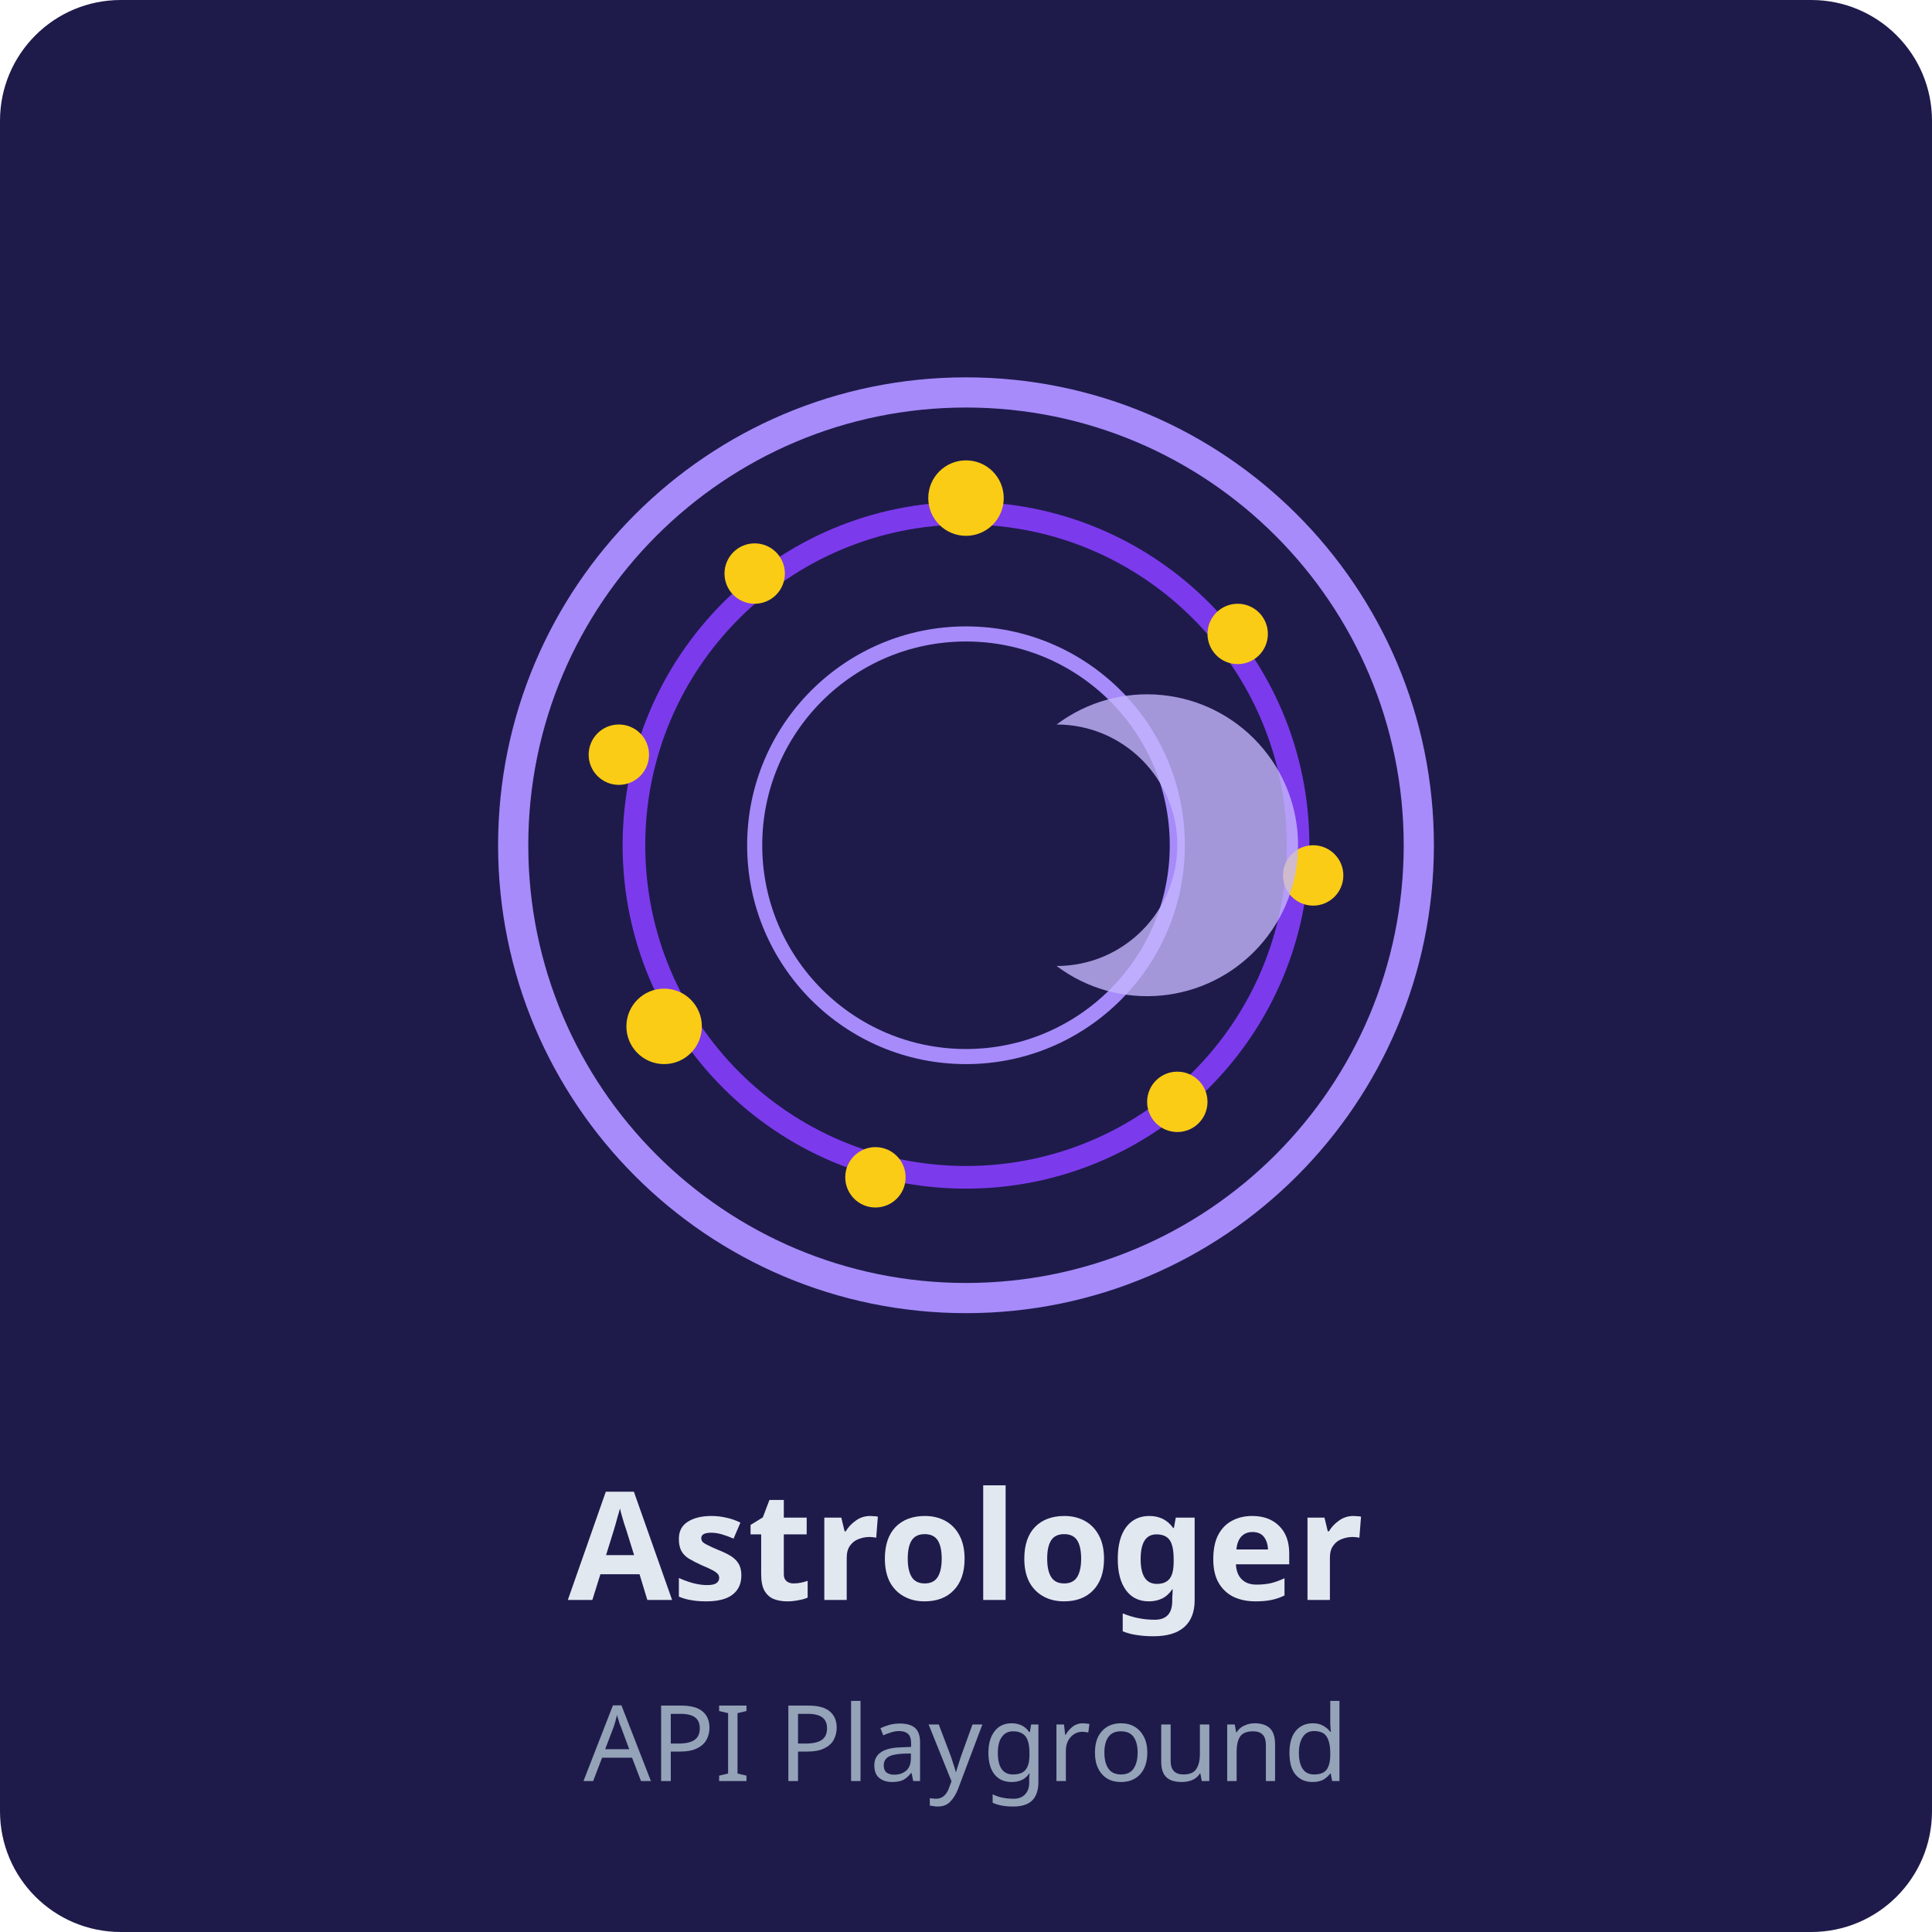
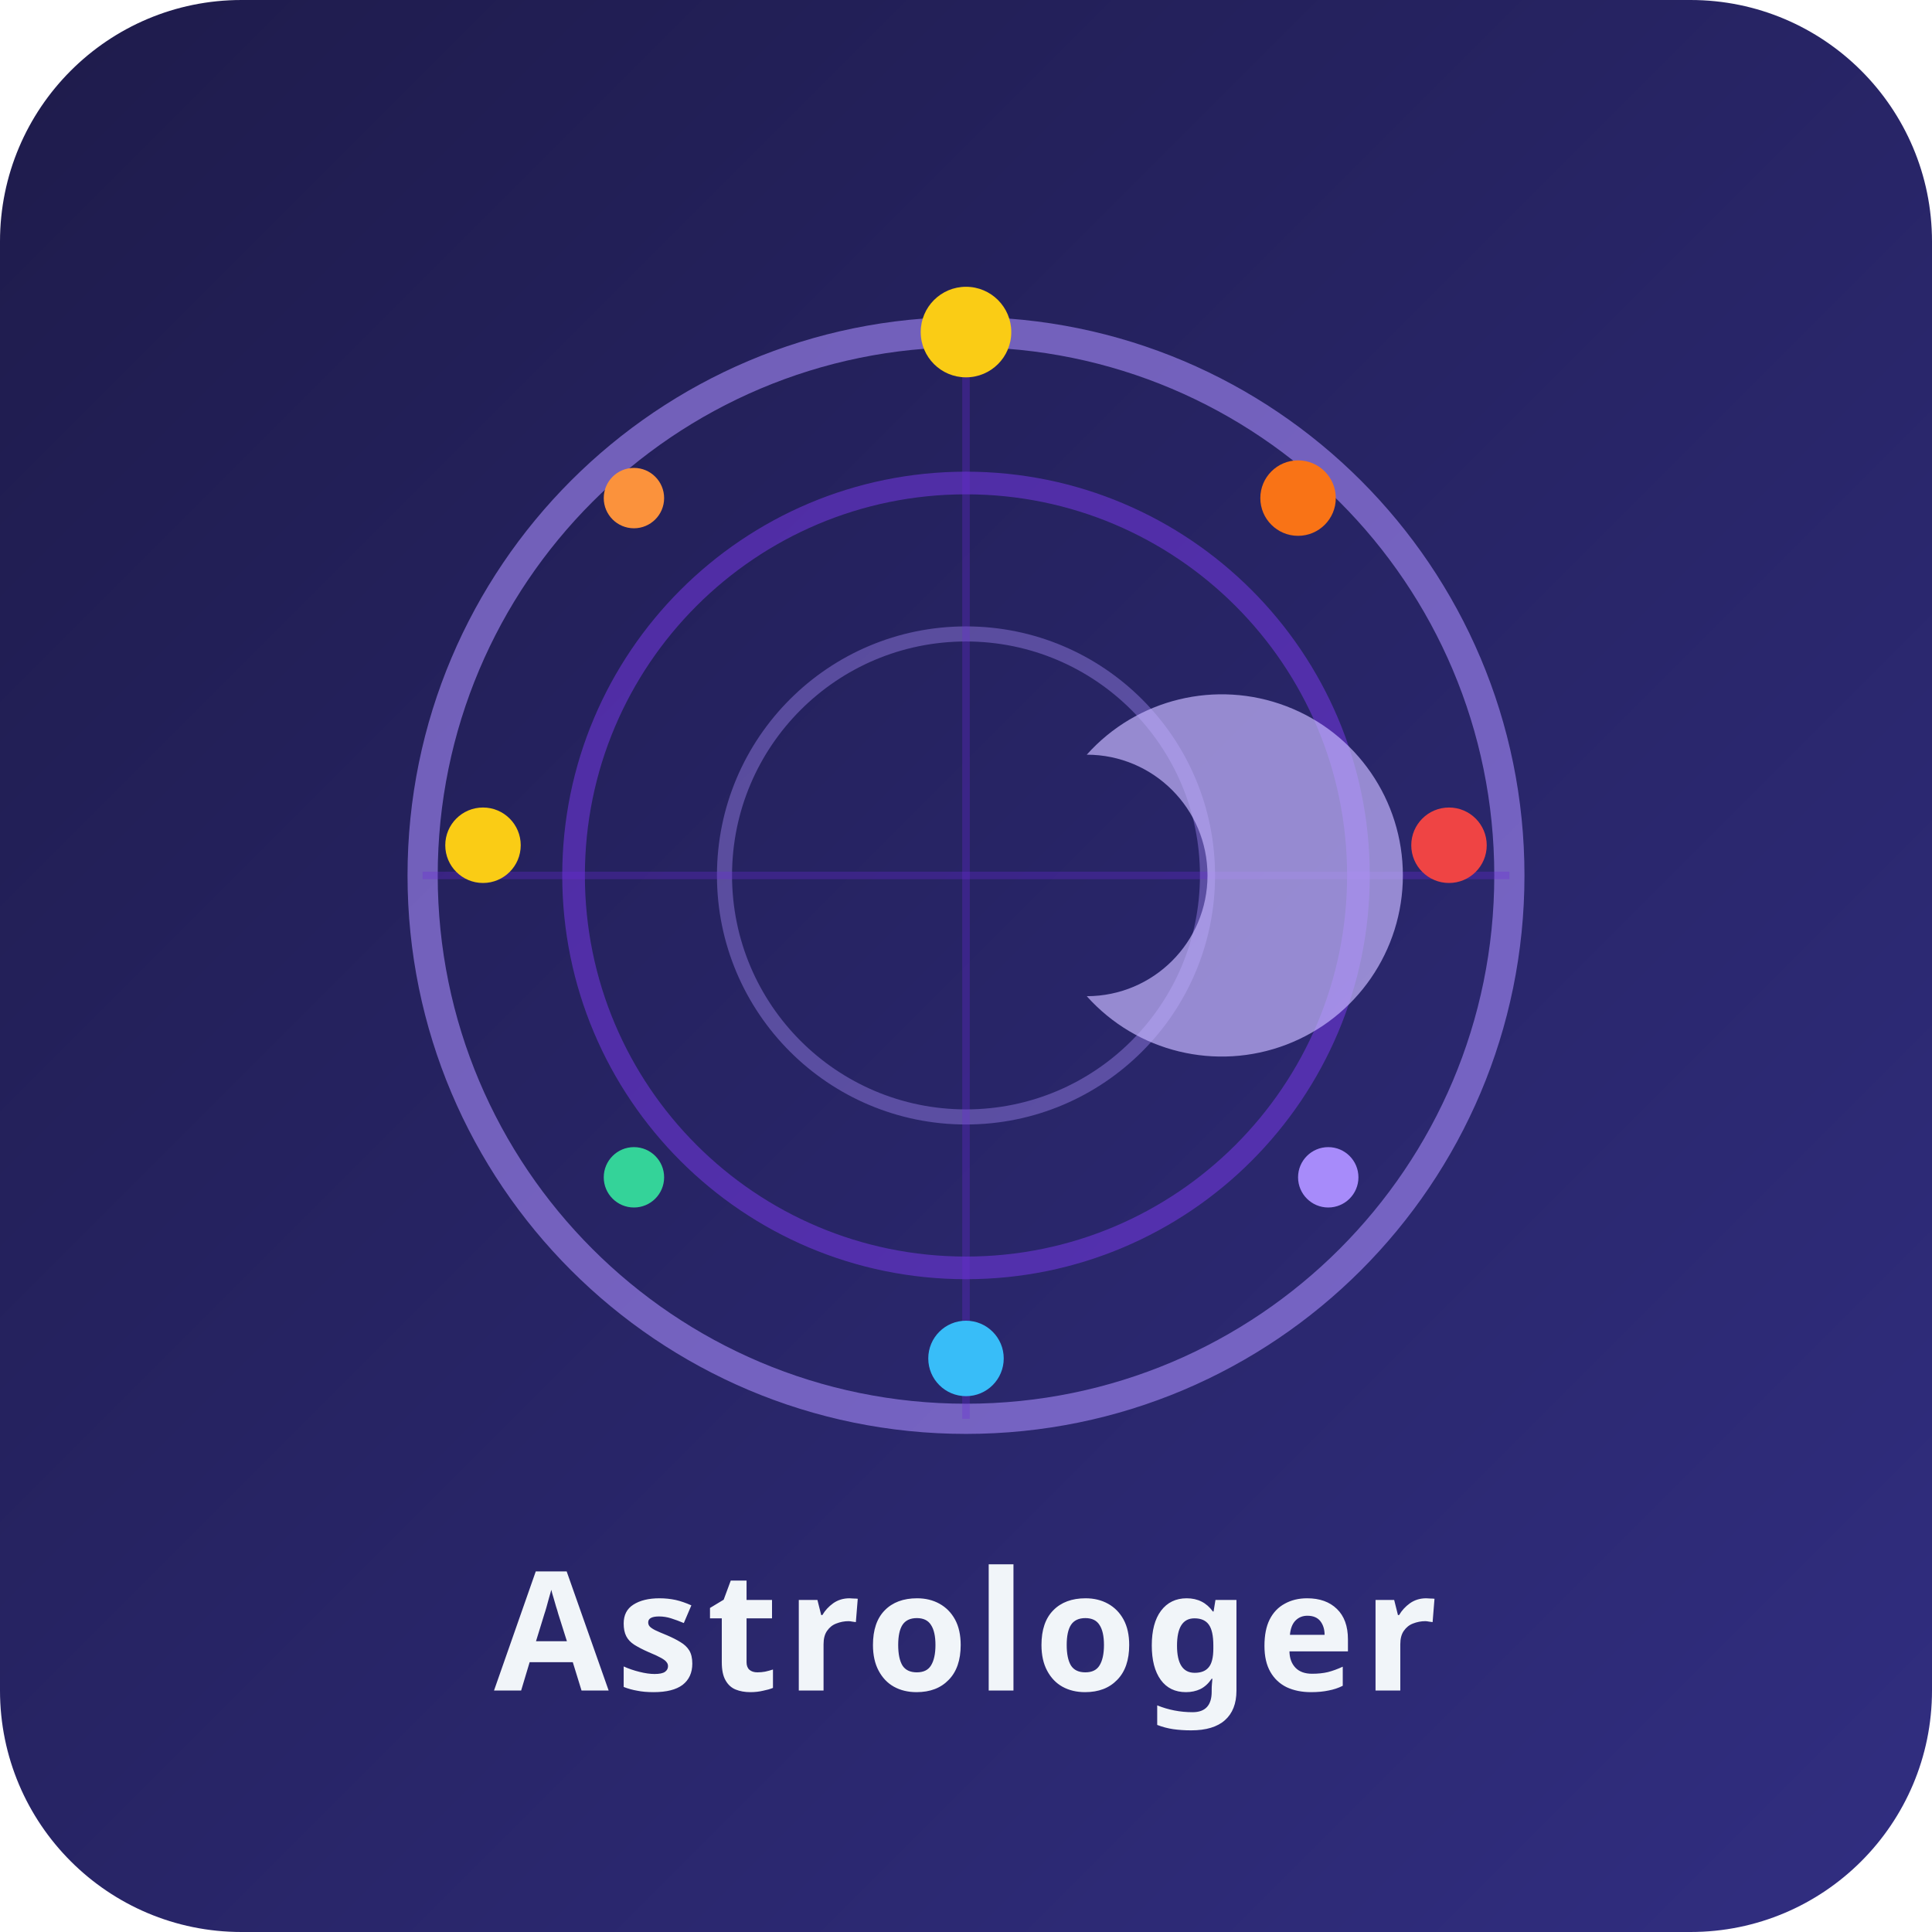
<svg xmlns="http://www.w3.org/2000/svg" width="128" height="128" viewBox="0 0 128 128">
-   <rect width="128" height="128" rx="8" fill="#1e1b4b" />
-   <circle cx="64" cy="56" r="30" fill="none" stroke="#a78bfa" stroke-width="2" />
-   <circle cx="64" cy="56" r="22" fill="none" stroke="#7c3aed" stroke-width="1.5" />
-   <circle cx="64" cy="56" r="14" fill="none" stroke="#a78bfa" stroke-width="1" />
-   <circle cx="64" cy="33" r="2.5" fill="#facc15" />
-   <circle cx="82" cy="42" r="2" fill="#facc15" />
-   <circle cx="87" cy="58" r="2" fill="#facc15" />
-   <circle cx="78" cy="73" r="2" fill="#facc15" />
-   <circle cx="58" cy="78" r="2" fill="#facc15" />
-   <circle cx="44" cy="68" r="2.5" fill="#facc15" />
-   <circle cx="41" cy="50" r="2" fill="#facc15" />
-   <circle cx="50" cy="38" r="2" fill="#facc15" />
-   <path d="M70 48 A10 10 0 1 1 70 64 A7 7 0 1 0 70 48Z" fill="#c4b5fd" opacity="0.8" />
-   <text x="64" y="106" text-anchor="middle" font-family="sans-serif" font-size="10" font-weight="bold" fill="#e2e8f0">Astrologer</text>
-   <text x="64" y="118" text-anchor="middle" font-family="sans-serif" font-size="7" fill="#94a3b8">API Playground</text>
+   <defs>
+     <linearGradient id="bg" x1="0%" y1="0%" x2="100%" y2="100%">
+       <stop offset="0%" stop-color="#1e1b4b" />
+       <stop offset="100%" stop-color="#312e81" />
+     </linearGradient>
+   </defs>
+   <rect width="128" height="128" rx="16" fill="url(#bg)" />
+   <circle cx="64" cy="58" r="36" fill="none" stroke="#a78bfa" stroke-width="2" opacity="0.6" />
+   <circle cx="64" cy="58" r="26" fill="none" stroke="#7c3aed" stroke-width="1.5" opacity="0.5" />
+   <circle cx="64" cy="58" r="16" fill="none" stroke="#a78bfa" stroke-width="1" opacity="0.4" />
+   <line x1="64" y1="22" x2="64" y2="94" stroke="#6d28d9" stroke-width="0.5" opacity="0.3" />
+   <line x1="28" y1="58" x2="100" y2="58" stroke="#6d28d9" stroke-width="0.5" opacity="0.3" />
+   <circle cx="64" cy="22" r="3" fill="#facc15" />
+   <circle cx="86" cy="33" r="2.5" fill="#f97316" />
+   <circle cx="96" cy="56" r="2.5" fill="#ef4444" />
+   <circle cx="88" cy="78" r="2" fill="#a78bfa" />
+   <circle cx="64" cy="90" r="2.5" fill="#38bdf8" />
+   <circle cx="42" cy="78" r="2" fill="#34d399" />
+   <circle cx="32" cy="56" r="2.5" fill="#facc15" />
+   <circle cx="42" cy="33" r="2" fill="#fb923c" />
+   <path d="M72 50 A12 12 0 1 1 72 66 A8 8 0 1 0 72 50Z" fill="#c4b5fd" opacity="0.7" />
+   <text x="64" y="112" text-anchor="middle" font-family="system-ui, sans-serif" font-size="11" font-weight="700" fill="#f1f5f9" letter-spacing="0.5">Astrologer</text>
</svg>
